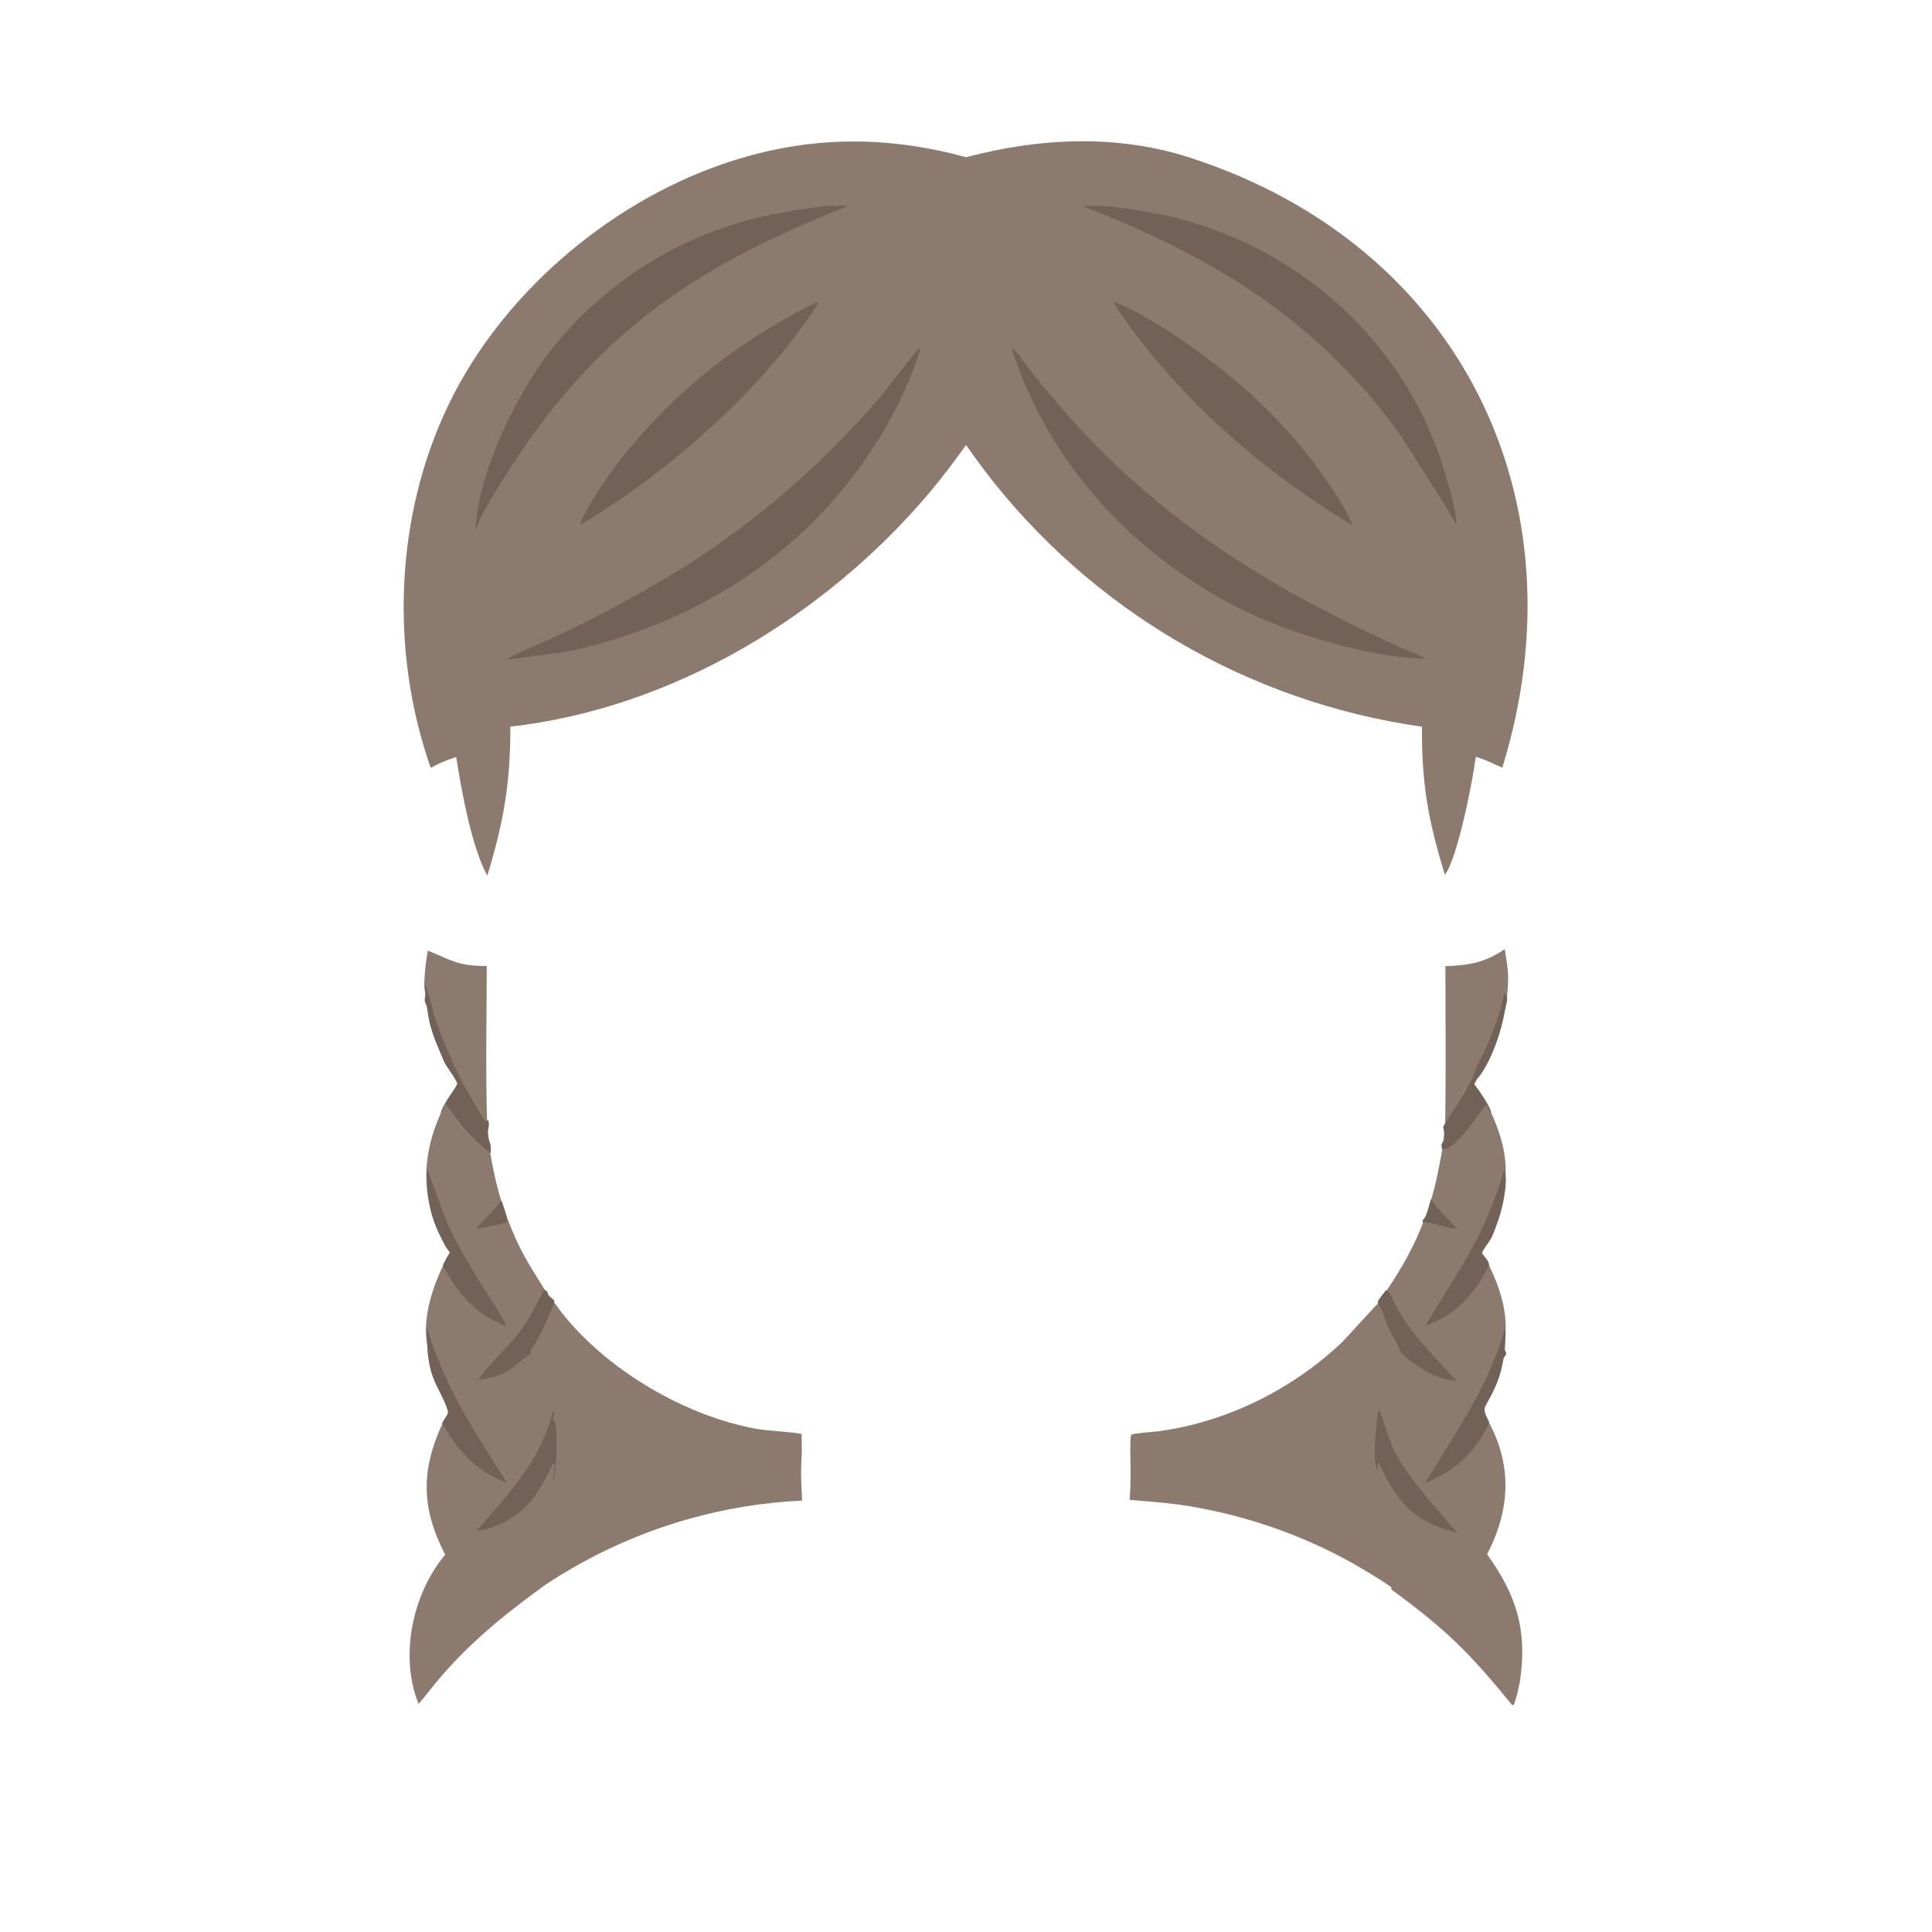
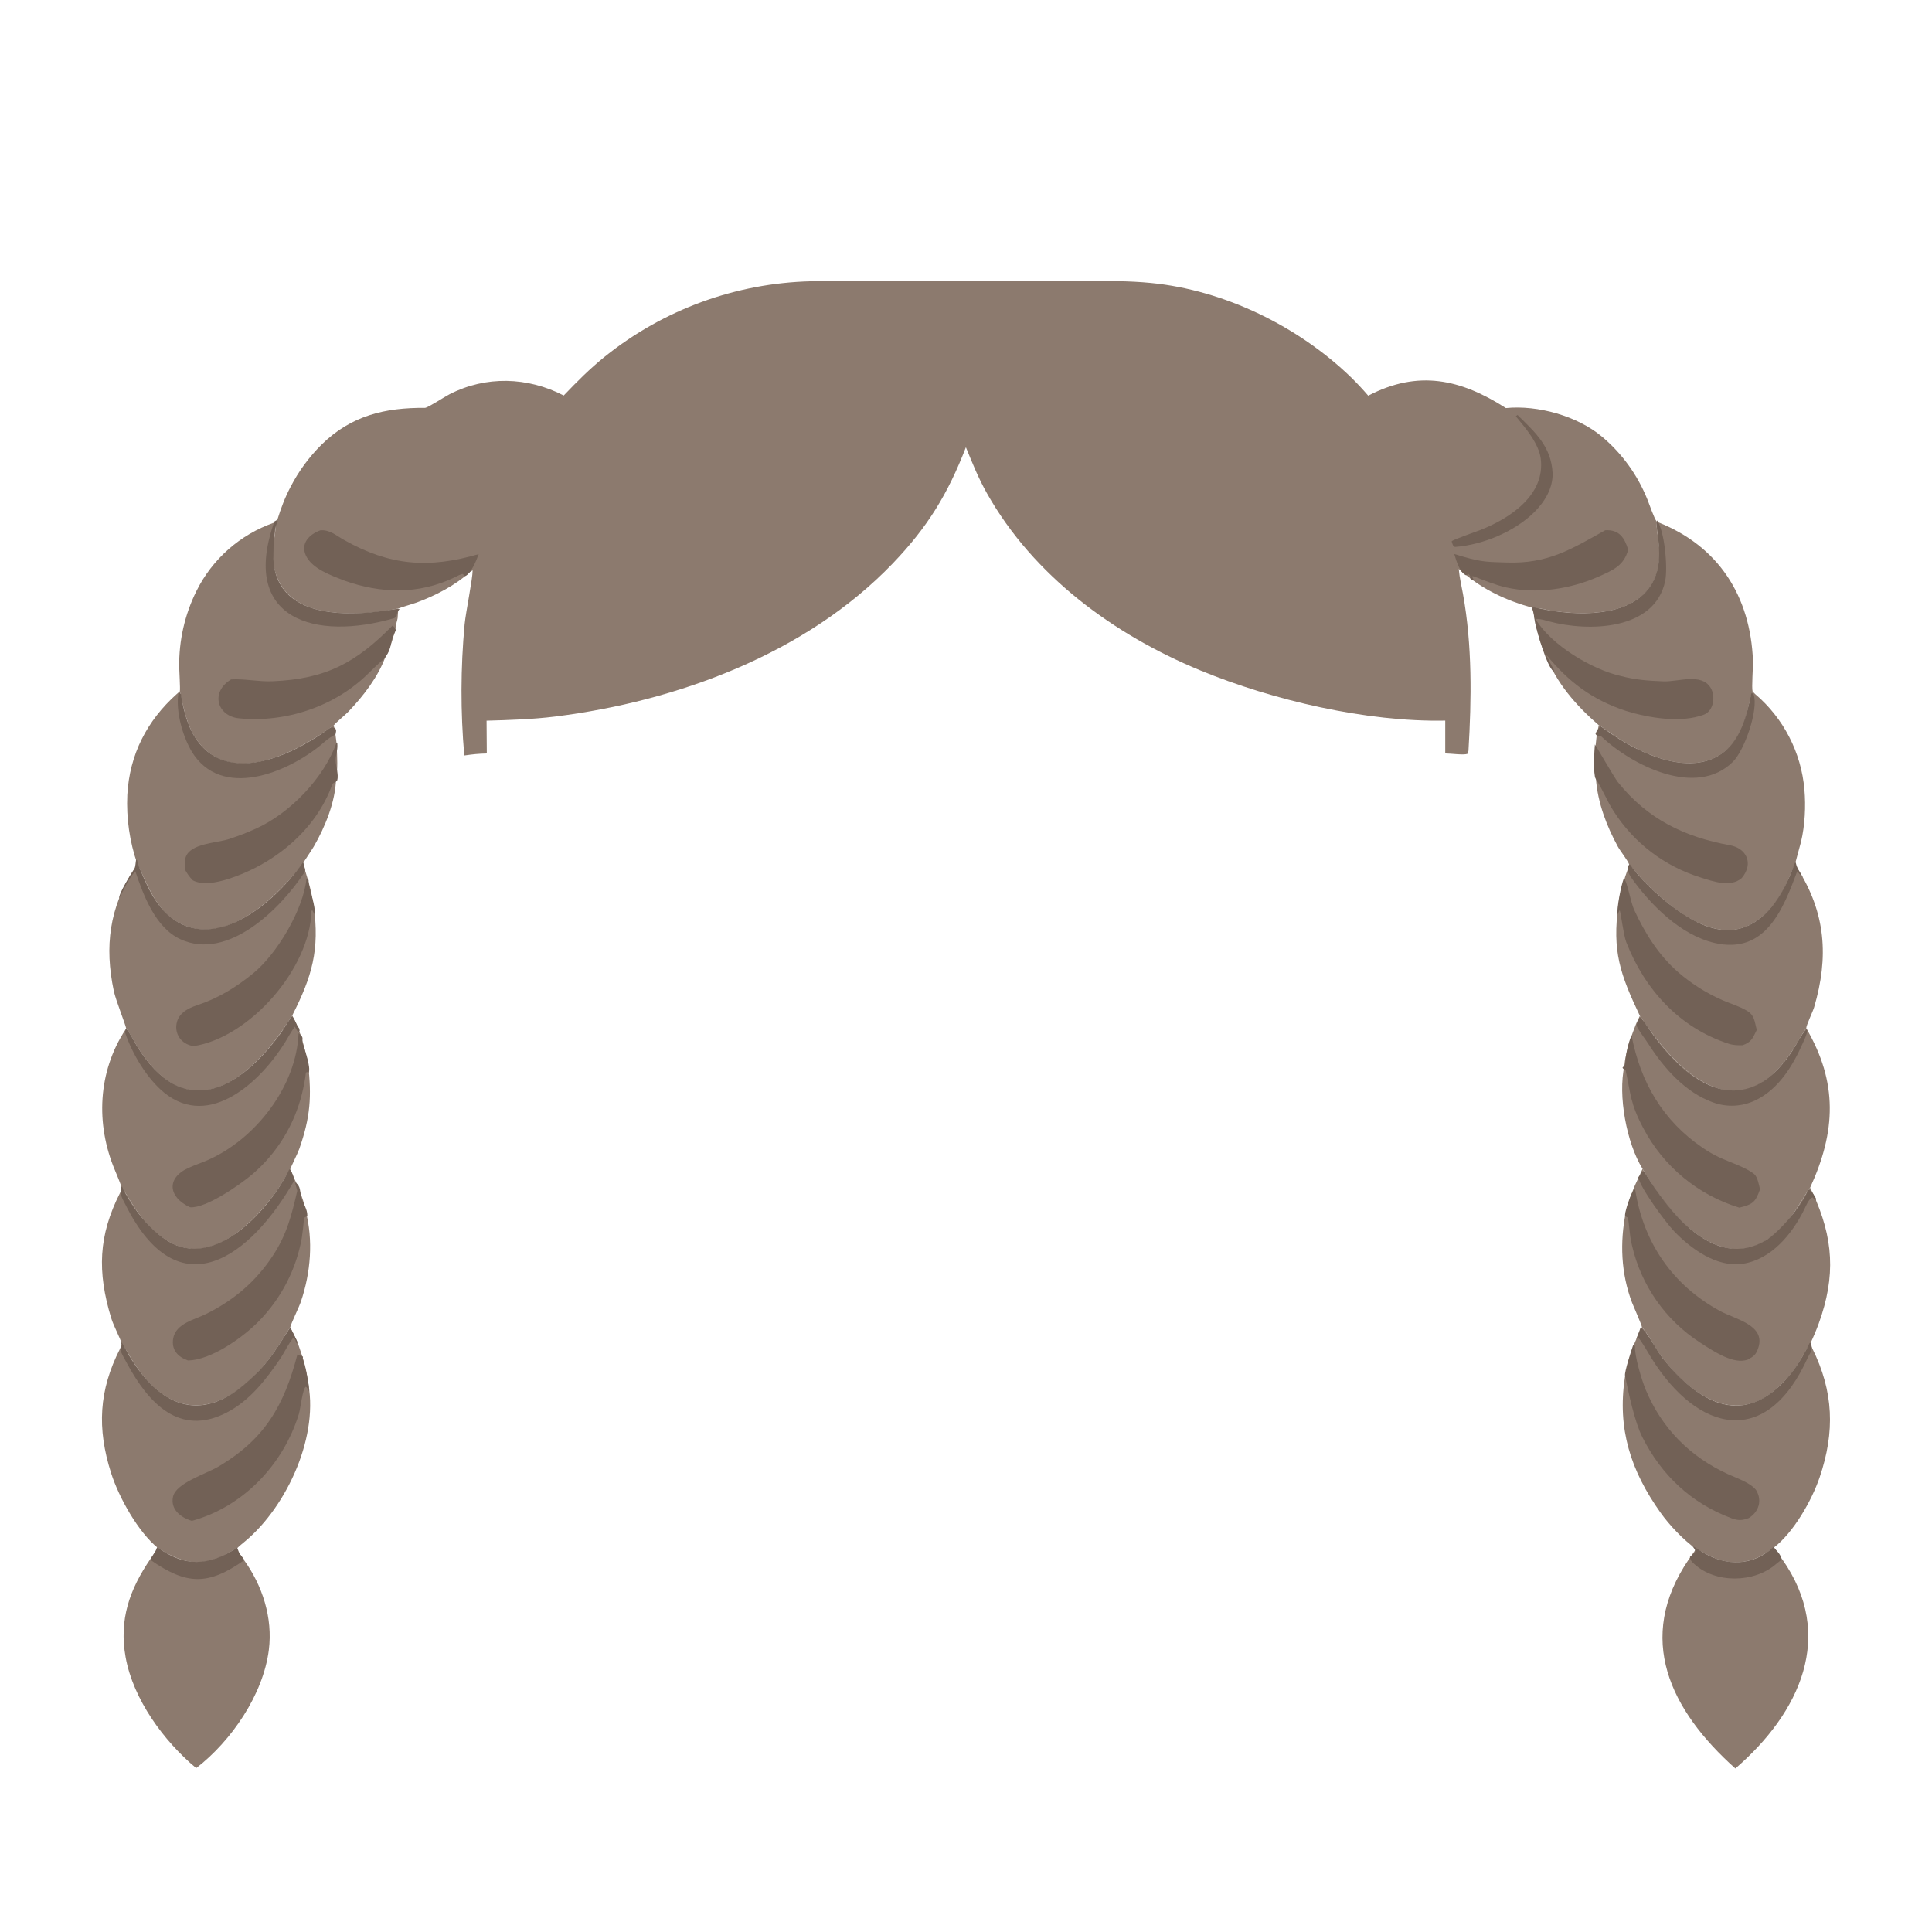
<svg xmlns="http://www.w3.org/2000/svg" version="1.1" viewBox="0 0 2048 2048" width="1024" height="1024">
-   <path transform="translate(0,0)" fill="rgb(140,122,110)" d="M 453.411 1007.67 C 480.381 1018.43 484.306 1023.85 515.971 1024.04 C 515.879 1078.11 514.671 1137.61 516.393 1191.23 C 517.661 1201.1 518.311 1211.21 519.399 1221.14 C 495.659 1203.77 488.569 1194.6 472.641 1168.98 C 476.085 1162.01 481.766 1154.86 486.461 1148.51 C 466.201 1122.06 452.393 1085.31 450.77 1052.09 C 447.937 1043.92 451.944 1016.44 453.411 1007.67 z" />
-   <path transform="translate(0,0)" fill="rgb(140,122,110)" d="M 1595.08 1006.22 C 1596.41 1014.22 1598.26 1025.09 1598.62 1032.96 C 1599.99 1063.73 1585.35 1127.08 1561.62 1148.16 L 1559.12 1147.63 C 1551.53 1156.6 1540.99 1179.3 1531.96 1190.3 C 1532.83 1135.51 1532.19 1079.15 1532.19 1024.23 C 1557.95 1023.13 1573.37 1020.57 1595.08 1006.22 z" />
-   <path transform="translate(0,0)" fill="rgb(140,122,110)" d="M 1024.04 166.668 C 1102.07 146.057 1183.99 142.065 1261.37 167.101 C 1548.51 260.008 1680.07 530.934 1592.5 813.73 C 1581.69 809.23 1576.14 805.716 1564.38 802.24 C 1561.56 825.931 1545 910.122 1531.66 927.232 C 1513.97 869.989 1506.92 830.688 1507.34 770.338 C 1323.05 744.182 1156.45 646.581 1043.53 498.619 C 1036.94 489.758 1030.45 480.829 1024.05 471.833 C 1011.31 489.363 999.41 505.451 985.402 522.049 C 874.883 653.002 712.932 750.798 540.962 770.303 C 541.192 829.976 533.782 871.333 516.622 928.221 C 500.009 898.651 488.728 835.931 483.613 802.467 C 472.68 806.105 466.6 808.411 456.549 813.929 C 413.314 690.678 418.526 547.22 475.438 429.07 C 531.175 313.359 642.361 217.465 763.174 174.943 C 850.522 144.2 935.239 142.358 1024.04 166.668 z" />
-   <path transform="translate(0,0)" fill="rgb(140,122,110)" d="M 1531.96 1190.3 C 1540.99 1179.3 1551.53 1156.6 1559.12 1147.63 L 1561.62 1148.16 C 1566.31 1156.11 1570.95 1160.19 1575.24 1168.86 C 1587.02 1190.49 1597.34 1219.39 1595.96 1244.37 C 1596.19 1277.22 1588.01 1300.26 1570.63 1327.79 C 1573.44 1332.31 1576.24 1336.5 1578.45 1341.34 C 1589.62 1364.32 1597.59 1388.51 1595.89 1414.43 C 1596.01 1447.15 1587.64 1466.88 1572.02 1494.76 L 1578.15 1507.35 C 1596.86 1542.47 1600.9 1577.94 1589.45 1616 C 1586.12 1626.92 1581.72 1637.5 1576.34 1647.57 C 1606.96 1690.19 1619.1 1726.83 1611.43 1780.81 C 1610.51 1787.28 1607.11 1801.5 1604.58 1807.4 L 1602.79 1807.22 C 1556.57 1750.79 1533.99 1728.39 1474.83 1684.78 L 1474.86 1682.67 C 1467.62 1677 1448.46 1665.57 1440.15 1660.73 C 1385.69 1629.01 1324.15 1607.32 1262.06 1596.84 C 1240.69 1593.24 1218.96 1591.73 1197.48 1589.96 C 1198.68 1571.7 1198.66 1558.19 1198.18 1540.09 C 1198 1534.98 1198.33 1528.97 1198.47 1523.79 L 1199.36 1520.77 C 1202.74 1519.08 1222.55 1517.95 1228.09 1517.2 C 1272.66 1511.2 1316.62 1495.55 1355.45 1472.98 C 1379.08 1459.29 1401.08 1442.98 1421.05 1424.34 C 1426.39 1419.4 1459.74 1381.84 1461.51 1381.19 C 1462.83 1376.7 1467.74 1370.86 1470.69 1366.84 C 1486.12 1344.16 1500.07 1319.06 1509.57 1293.34 C 1512.27 1286.88 1514.48 1279.76 1516.69 1273.07 C 1522.3 1254.74 1525.1 1239.02 1528.56 1220.26 C 1529.9 1210.3 1531.03 1200.31 1531.96 1190.3 z" />
-   <path transform="translate(0,0)" fill="rgb(140,122,110)" d="M 472.641 1168.98 C 488.569 1194.6 495.659 1203.77 519.399 1221.14 C 523.012 1240.41 525.777 1255.18 531.647 1273.92 C 533.502 1279.28 536.402 1288.57 538.552 1293.48 C 551.009 1325.92 559.872 1338.92 577.318 1366.97 L 586.957 1379.85 C 633.057 1446.55 722.51 1500.43 801.981 1514.66 C 813.827 1516.78 842.614 1518.22 849.708 1520.05 L 850.008 1538.97 C 849.355 1550.35 848.96 1559.96 849.353 1571.36 C 849.481 1575.07 850.327 1588.05 850.106 1590.69 C 768.949 1594.48 689.72 1616.7 618.424 1655.65 C 604.32 1663.31 581.417 1676.84 568.843 1686.75 C 526.588 1717.62 488.9 1749.63 456.266 1790.87 C 452.651 1795.44 447.656 1801.98 443.658 1806.07 C 423.229 1755.53 437.282 1689.18 471.943 1648.07 C 446.319 1598.45 446.028 1558.22 469.397 1508.21 C 471.36 1504.08 474.255 1499.26 476.535 1495.21 C 464.542 1473.59 453.448 1451.55 452.929 1426.12 C 446.778 1394.96 461.189 1354.58 477.077 1328.21 C 443.994 1275.94 444.532 1223.07 472.641 1168.98 z" />
-   <path transform="translate(0,0)" fill="rgb(114,97,86)" d="M 974.423 368.835 C 974.906 369.234 975.044 369.925 975.315 370.49 C 961.884 416.216 936.03 461.975 907.397 500.635 C 837.417 595.119 735.642 657.101 622.469 685.896 C 591.419 693.797 568.841 694.531 539.226 699.177 L 538.486 698.195 C 540.415 695.678 581.416 678.327 588 675.272 C 635.591 653.023 681.816 627.963 726.432 600.226 C 801.778 552.313 869.779 493.729 928.315 426.302 C 944.952 407.225 958.763 387.111 974.423 368.835 z" />
-   <path transform="translate(0,0)" fill="rgb(114,97,86)" d="M 1072.07 368.584 C 1076.61 370.734 1089.58 389.316 1093.99 394.894 C 1106.49 410.611 1119.38 426.018 1132.64 441.102 C 1239.51 561.395 1366.01 635.19 1511.39 698.044 C 1455.6 698.294 1366.31 671.112 1316.57 646.263 C 1202.11 589.076 1111.36 491.596 1072.07 368.584 z" />
-   <path transform="translate(0,0)" fill="rgb(114,97,86)" d="M 1147.45 218.424 C 1149.41 218.312 1151.38 218.229 1153.34 218.174 C 1174.55 217.486 1194.01 220.935 1214.67 224.381 C 1364.86 249.44 1491.09 357.781 1532.78 505.024 C 1537.55 521.899 1543.46 539.608 1543.96 557.338 C 1548.07 560.438 1486.24 463.27 1480.56 455.562 C 1393.15 337.019 1282.28 270.461 1147.45 218.424 z" />
-   <path transform="translate(0,0)" fill="rgb(114,97,86)" d="M 875.741 218.352 C 882.938 217.925 892.235 218.178 899.589 218.176 C 716.024 289.998 610.297 371.744 512.397 543.068 C 509.578 548.403 506.613 555.736 504.152 561.393 C 506.285 502.52 547.188 418.125 583.872 371.348 C 634.904 306.733 704.638 259.447 783.549 235.948 C 814.138 227.018 844.223 222.189 875.741 218.352 z" />
-   <path transform="translate(0,0)" fill="rgb(114,97,86)" d="M 1179.8 319.729 C 1192.93 323.328 1222.26 340.644 1234.12 348.197 C 1298.03 388.916 1356.96 439.713 1400.94 501.808 C 1413.71 519.834 1424.9 535.956 1433.84 556.365 C 1427.57 554.211 1403.52 537.725 1397.14 533.529 C 1324.45 485.666 1254.45 421.99 1202.1 352.184 C 1195.74 343.704 1184.93 328.699 1179.8 319.729 z" />
-   <path transform="translate(0,0)" fill="rgb(114,97,86)" d="M 866.188 319.998 C 867.178 320.998 866.759 320.304 866.761 322.361 C 809.118 412.494 707.11 501.78 615.886 556.016 L 615.217 555.148 C 616.995 545.849 637.92 514.269 644.443 505.166 C 701.699 425.272 778.176 363.142 866.188 319.998 z" />
-   <path transform="translate(0,0)" fill="rgb(114,97,86)" d="M 452.213 1238.61 C 453.81 1240.08 469.607 1285.83 472.586 1292.7 C 483.423 1317.71 497.487 1341.25 511.938 1364.3 C 520.548 1378.03 530.383 1391.77 537.116 1406.52 L 525.333 1400.59 C 499.71 1389.03 482.112 1365.62 469.461 1341.35 C 472.203 1335.17 473.509 1333.03 477.11 1327.43 C 471.747 1321.73 470.016 1316.83 466.619 1310.1 C 454.206 1285.5 452.857 1265.44 452.213 1238.61 z" />
-   <path transform="translate(0,0)" fill="rgb(114,97,86)" d="M 1594.32 1240.65 L 1595.34 1241.63 C 1599.39 1258.64 1588.83 1295.5 1581.14 1311.73 C 1578.65 1317.01 1573.26 1322.17 1570.81 1328.47 L 1573.67 1332.04 C 1577.14 1336.34 1577.66 1336.55 1578.85 1342.06 L 1578.36 1341.5 C 1566.73 1365.52 1548.56 1387.71 1524.37 1399.75 C 1520.51 1401.8 1515.11 1403.75 1510.95 1405.4 C 1547 1345.03 1573.56 1311.24 1594.32 1240.65 z" />
-   <path transform="translate(0,0)" fill="rgb(114,97,86)" d="M 1594.49 1408.7 C 1598.62 1412.62 1591.91 1427.14 1596.17 1432.98 C 1597.66 1435.02 1594.95 1438.33 1593.19 1440.46 C 1590.91 1460.9 1584.01 1473.27 1574.53 1490.56 C 1571.93 1495.29 1576.14 1502.43 1578.49 1507.29 C 1569.16 1531.34 1548.06 1554.2 1524.7 1565.54 L 1510.91 1572.43 C 1514.45 1565.01 1519.7 1557.76 1523.99 1550.67 C 1545.92 1514.44 1569.71 1478.7 1584.84 1438.91 C 1588.33 1429.75 1593.31 1418.32 1594.49 1408.7 z" />
-   <path transform="translate(0,0)" fill="rgb(114,97,86)" d="M 452.217 1408.62 C 454.336 1410.24 456.31 1419.34 457.502 1422.77 C 462.944 1437.99 469.122 1452.94 476.012 1467.56 C 491.073 1499.64 518.454 1542.12 537.616 1572.04 L 526.616 1567.39 C 498.753 1553.12 484.41 1535.57 468.612 1508.66 C 470.658 1504.23 475.818 1499.7 474.75 1495.9 C 472.023 1486.16 466.665 1476.57 462.176 1467.43 C 452.532 1447.77 453.434 1429.49 452.217 1408.62 z" />
-   <path transform="translate(0,0)" fill="rgb(114,97,86)" d="M 1460.92 1495.42 C 1461.65 1495.92 1462.38 1496.41 1463.11 1496.9 C 1467.93 1509.47 1474.03 1532.03 1480.47 1542.96 C 1497.65 1572.12 1523.06 1599.67 1544.96 1625.23 L 1527.25 1619.5 C 1496.54 1608.46 1482.04 1590.19 1466.89 1562.09 C 1465.32 1559.2 1462.67 1552.12 1460.99 1550.25 C 1458.94 1552.29 1461.82 1553.29 1460.39 1558.06 L 1459.09 1556.9 C 1454.97 1542.97 1459.07 1510.52 1460.92 1495.42 z" />
-   <path transform="translate(0,0)" fill="rgb(114,97,86)" d="M 586.175 1495.63 C 587.264 1497.05 587.128 1497.31 587.754 1499.09 C 586.389 1501.93 586.099 1501.89 586.291 1504.94 C 586.445 1505.12 588.784 1507.76 588.818 1508.01 C 590.871 1523 590.325 1556.07 586.816 1569.43 L 586.322 1567.98 C 587.51 1562.2 588.54 1556.24 587.54 1550.4 C 585.392 1552.59 580.322 1563.65 578.49 1566.95 C 564.564 1592.11 555.448 1602.75 530.596 1615.69 C 521.339 1619.71 514.466 1621.27 504.647 1623.27 C 535.268 1588.11 567.93 1553.88 582.358 1508.94 C 583.781 1504.51 584.786 1500.09 586.175 1495.63 z" />
-   <path transform="translate(0,0)" fill="rgb(114,97,86)" d="M 449.885 1044.62 C 453.936 1047.32 458.731 1072.42 461.482 1080.23 C 473.07 1113.11 487.234 1145.5 506.08 1174.9 C 508.649 1178.91 512.178 1186.93 515.286 1189.29 L 517.103 1186.99 C 520.179 1191.44 515.99 1201.04 516.588 1203.12 C 519.486 1213.24 520.637 1211.3 520.089 1222.57 C 515.015 1218.24 509.868 1213.98 504.65 1209.82 C 490.025 1196.01 484.171 1186.52 472.431 1170.06 C 470.405 1174.77 469.606 1176.64 466.795 1180.89 C 470.392 1168.22 479.998 1158.92 484.677 1148.88 C 483.281 1143.12 472.696 1130.28 470.887 1125.74 C 463.313 1106.74 453.458 1088.08 453.545 1067.67 C 446.158 1057.29 453.915 1058.32 449.885 1044.62 z" />
-   <path transform="translate(0,0)" fill="rgb(114,97,86)" d="M 1469.25 1367.55 C 1473.34 1369.53 1475.33 1375.63 1477.37 1379.74 C 1493.5 1412.26 1520.31 1437.74 1544.63 1464.49 L 1531.22 1461.66 C 1521.71 1459.43 1510.52 1453.79 1502.68 1447.94 C 1498.87 1445.09 1486.25 1436.75 1484.8 1433.09 C 1480.91 1423.27 1474.93 1414.45 1470.73 1404.74 C 1467.7 1398.14 1466.56 1391.37 1462.91 1385.27 C 1461.17 1382.43 1461.1 1383 1460.4 1379.67 C 1462.85 1375.52 1466.27 1371.4 1469.25 1367.55 z" />
-   <path transform="translate(0,0)" fill="rgb(114,97,86)" d="M 576.746 1367.3 C 580.906 1369 580.383 1369.31 580.883 1373.12 C 581.99 1374.26 588.269 1377.96 587.61 1379.8 C 580.977 1398.28 573.19 1415.94 562.25 1432.33 C 562.443 1433.22 562.637 1434.11 562.83 1435 C 546.76 1445.28 545.937 1451.23 525.769 1459.13 C 518.532 1460.91 514.531 1461.56 507.113 1462.47 C 513.805 1451.3 539.332 1426.77 548.949 1414.2 C 562.31 1396.74 566.71 1386.04 576.746 1367.3 z" />
-   <path transform="translate(0,0)" fill="rgb(114,97,86)" d="M 1575.48 1170.74 C 1568.14 1179.61 1541.26 1221.15 1528.99 1218.35 C 1526 1211.74 1530.41 1211.39 1531.86 1206.1 C 1532.28 1203.73 1529.06 1195.51 1530.25 1193.54 C 1540.36 1176.86 1552.35 1159.24 1561.3 1141.9 L 1563.46 1148.2 L 1562.75 1149.2 C 1566.16 1153.45 1582.1 1176.02 1580.54 1180.23 L 1575.48 1170.74 z" />
-   <path transform="translate(0,0)" fill="rgb(114,97,86)" d="M 1594.35 1053.88 L 1597.33 1054.69 C 1598.33 1061.17 1596.67 1063.38 1595.58 1069.62 C 1591.31 1094.23 1583 1118.37 1569 1139.19 C 1568.17 1140.43 1566.27 1142.1 1565.66 1143.06 C 1564.27 1145.26 1565.15 1145.61 1563.46 1148.2 L 1561.3 1141.9 C 1563.16 1133.53 1571.84 1119.11 1575.49 1110.48 C 1582.22 1094.59 1591.53 1070.61 1594.35 1053.88 z" />
-   <path transform="translate(0,0)" fill="rgb(114,97,86)" d="M 1516.96 1271.4 L 1517.66 1271.32 C 1520.71 1279.82 1537.34 1294.09 1544.73 1302.67 C 1532.05 1301.44 1523.52 1297.62 1511.64 1295.72 C 1504.19 1294.52 1516.75 1298.07 1508.17 1295.44 L 1507.89 1293.49 C 1513.78 1288.84 1514.08 1279.25 1516.96 1271.4 z" />
-   <path transform="translate(0,0)" fill="rgb(114,97,86)" d="M 531.871 1273 C 533.265 1278.52 538.941 1291.55 537.268 1295.24 C 533.405 1297.87 510.751 1301.43 504.52 1302.62 C 509.899 1296.5 527.534 1278.79 530.863 1273.37 L 531.871 1273 z" />
+   <path transform="translate(0,0)" fill="rgb(140,122,110)" d="M 597.568 419.253 C 612 404.2 624.926 391.106 641.233 377.971 C 703.286 328.157 779.988 300.114 859.538 298.157 C 926.995 296.7 999.386 297.947 1067.13 297.945 L 1150.46 297.933 C 1174.22 297.926 1196.3 297.622 1220.01 299.942 C 1298.07 307.581 1376.28 345.872 1432.48 400.28 C 1438.71 406.42 1444.68 412.815 1450.38 419.448 C 1503.34 391.825 1548.39 401.857 1596.3 432.586 C 1630.25 429.229 1672.12 440.985 1698.3 462.985 C 1719.65 480.928 1736.02 503.784 1746.4 529.671 C 1748.24 534.265 1753.54 549.553 1755.9 552.399 C 1756 565.574 1759.94 578.024 1759.06 591.511 C 1755.18 651.358 1689.46 654.393 1644.03 647.311 C 1638.63 646.469 1632.34 644.376 1627.04 644.688 L 1625.5 646.712 C 1625 645.323 1624.76 644.301 1623.06 643.834 C 1597.47 636.816 1571.97 624.953 1551.74 607.515 C 1550.35 606.8 1547.7 604.286 1546.37 603.135 L 1546.46 604.156 C 1547.23 612.565 1549.31 621.313 1550.83 629.684 C 1560.69 684.08 1559.92 740.995 1556.63 795.933 L 1555.58 799.119 C 1551.52 800.677 1537.56 798.691 1532.02 798.686 L 1532.02 763.88 C 1448.66 765.549 1349.15 742.298 1272.54 710.708 C 1180.86 672.91 1095.6 610.56 1046.23 522.971 C 1036.96 506.523 1031.02 491.537 1023.89 474.131 C 1004.81 523.55 983.333 558.735 946.283 597.335 C 854.399 693.062 717.92 743.362 588.443 759.572 C 565.023 762.504 539.294 763.331 515.793 763.948 L 516.04 798.717 C 506.788 798.959 501.373 799.545 492.164 800.852 C 488.116 754.582 488.232 708.043 492.51 661.795 C 493.851 648.303 501.009 613.776 501.018 604.538 L 498.058 606.409 C 482.738 620.462 461.386 631.454 441.915 638.62 C 437.84 640.12 424.937 643.835 422.211 645.048 C 396.67 650.438 368.077 652.319 342.372 647.649 C 306.5 641.133 287.016 617.278 289.24 580.921 C 289.59 575.198 293.872 557.627 291.189 553.757 C 292.26 553.109 293.593 552.272 293.994 550.989 C 297.907 538.47 301.936 527.691 308.073 515.98 C 316.603 499.481 327.665 484.422 340.858 471.349 C 372.245 440.455 408.209 432.049 450.623 432.359 C 454.173 431.854 471.209 420.642 476.54 417.916 C 515.155 398.169 559.216 399.478 597.568 419.253 z" />
+   <path transform="translate(0,0)" fill="rgb(140,122,110)" d="M 1857.85 733.024 L 1860.49 735.683 C 1890.58 761.217 1909.36 797.603 1912.75 836.919 C 1914.34 854.536 1913.3 875.033 1909.17 892.321 C 1908.27 896.07 1903.04 914.31 1902.89 916.514 C 1900.94 919.626 1897.36 928.541 1895.79 932.161 C 1889.93 946.402 1882.93 957.429 1871.97 968.198 C 1829.65 1009.78 1778.73 969.498 1746.01 937.736 C 1739.4 931.319 1733.58 923.456 1727.07 916.646 C 1725.7 912.262 1717.64 902.298 1715 897.474 C 1703.03 875.625 1693.61 850.652 1691.78 825.741 C 1690.17 815.289 1690.79 802.933 1691.19 792.276 L 1692.62 778.933 L 1694.76 768.766 C 1697.01 769.591 1712.46 780.91 1716.01 783.107 C 1721.49 786.696 1727.33 789.714 1733.11 792.73 C 1772.52 813.289 1822.65 821.668 1845.96 773.776 C 1852.04 761.279 1853.02 747.308 1857.14 734.303 C 1857.37 733.877 1857.61 733.45 1857.85 733.024 z" />
+   <path transform="translate(0,0)" fill="rgb(140,122,110)" d="M 190.644 732.793 C 193.687 747.544 197.993 767.778 206.03 780.636 C 241.666 837.653 314.732 797.329 353.81 768.92 L 355.405 777.262 C 355.896 781.177 356.98 788.056 356.991 791.748 C 357.456 802.504 358.212 815.33 356.243 825.813 C 355.366 850.213 344.776 876.35 332.665 897.318 C 330.683 900.749 321.408 914.45 320.742 915.881 C 296.114 948.026 246.368 996.979 201.149 983.035 C 167.559 972.677 159.174 943.085 145.505 915.748 C 137.394 892.232 133.814 867.392 134.955 842.543 C 137.315 799.811 155.732 763.94 187.432 735.63 L 190.644 732.793 z" />
+   <path transform="translate(0,0)" fill="rgb(140,122,110)" d="M 1755.9 552.399 L 1757.41 553.507 C 1821.55 578.739 1855.63 631.786 1858.23 700.647 C 1858.44 706.43 1856.65 729.259 1857.85 733.024 C 1857.61 733.45 1857.37 733.877 1857.14 734.303 C 1853.02 747.308 1852.04 761.279 1845.96 773.776 C 1822.65 821.668 1772.52 813.289 1733.11 792.73 C 1727.33 789.714 1721.49 786.696 1716.01 783.107 C 1712.46 780.91 1697.01 769.591 1694.76 768.766 C 1671.06 748.247 1649.35 723.709 1638.38 693.837 C 1633.45 685.204 1629.39 668.932 1627.49 659.09 L 1626.42 654.113 L 1625.5 646.712 L 1627.04 644.688 C 1632.34 644.376 1638.63 646.469 1644.03 647.311 C 1689.46 654.393 1755.18 651.358 1759.06 591.511 C 1759.94 578.024 1756 565.574 1755.9 552.399 z" />
+   <path transform="translate(0,0)" fill="rgb(140,122,110)" d="M 291.189 553.757 C 293.872 557.627 289.59 575.198 289.24 580.921 C 287.016 617.278 306.5 641.133 342.372 647.649 C 368.077 652.319 396.67 650.438 422.211 645.048 L 421.507 655.222 C 421.233 656.453 420.715 659.201 420.275 660.229 C 419.184 668.174 413.39 689.803 408.704 695.889 C 400.756 717.648 385.216 737.751 369.313 754.37 C 365.762 758.08 355.984 765.992 353.81 768.92 C 314.732 797.329 241.666 837.653 206.03 780.636 C 197.993 767.778 193.687 747.544 190.644 732.793 C 191.186 730.172 190.01 711.335 189.955 707.206 C 189.538 679.215 195.81 651.53 208.25 626.453 C 225.112 592.504 254.613 566.521 290.42 554.082 L 291.189 553.757 z" />
+   <path transform="translate(0,0)" fill="rgb(140,122,110)" d="M 309.808 1076.42 L 314.06 1085.45 C 316.254 1090.64 318.013 1094.55 319.497 1100.04 C 322.662 1109.8 324.525 1117.81 326.546 1127.85 C 330.547 1162.12 329.008 1184.47 317.235 1217.9 C 315.445 1222.98 308.457 1236.7 307.671 1239.54 C 301.617 1249.07 296.201 1259.3 289.217 1268.23 C 263.147 1301.55 219.596 1343.57 175.154 1313.97 C 159.879 1303.8 149.008 1290.77 139.575 1275.24 C 137.512 1271.86 131.637 1262.05 129.432 1259.95 C 127.23 1253.51 124.352 1246.51 121.707 1240.21 C 101.25 1191.54 103.738 1136.14 132.879 1091.59 L 133.727 1090.28 C 136.189 1093.02 141.482 1102.81 143.667 1106.48 C 199.529 1200.43 267.341 1144.91 309.808 1076.42 z" />
+   <path transform="translate(0,0)" fill="rgb(140,122,110)" d="M 145.505 915.748 C 159.174 943.085 167.559 972.677 201.149 983.035 C 246.368 996.979 296.114 948.026 320.742 915.881 L 323.829 924.034 L 326.53 933.068 C 329.243 942.177 330.964 950.556 332.502 959.912 C 339.07 1006.83 330.732 1035.21 309.808 1076.42 C 267.341 1144.91 199.529 1200.43 143.667 1106.48 C 141.482 1102.81 136.189 1093.02 133.727 1090.28 C 133.45 1087.1 122.691 1060.22 120.636 1050.49 C 110.631 1003.1 115.978 962.242 142.186 921.21 L 145.505 915.748 z" />
+   <path transform="translate(0,0)" fill="rgb(140,122,110)" d="M 1902.89 916.514 L 1905.25 920.286 C 1935.35 967.729 1938.78 1014.4 1923.02 1067.85 C 1921.76 1072.11 1914.47 1087.33 1914.72 1090.02 C 1912.77 1092.11 1907.66 1101.22 1905.98 1104.11 C 1848.87 1202.25 1783.22 1144.54 1738.34 1076.85 C 1717.48 1032.76 1708.73 1008.5 1715.62 958.913 C 1717 949.113 1718.74 941.059 1722.07 931.771 C 1722.47 929.825 1724.29 924.93 1725.03 922.808 L 1727.07 916.646 C 1733.58 923.456 1739.4 931.319 1746.01 937.736 C 1778.73 969.498 1829.65 1009.78 1871.97 968.198 C 1882.93 957.429 1889.93 946.402 1895.79 932.161 C 1897.36 928.541 1900.94 919.626 1902.89 916.514 z" />
+   <path transform="translate(0,0)" fill="rgb(140,122,110)" d="M 129.432 1259.95 C 131.637 1262.05 137.512 1271.86 139.575 1275.24 C 149.008 1290.77 159.879 1303.8 175.154 1313.97 C 219.596 1343.57 263.147 1301.55 289.217 1268.23 C 296.201 1259.3 301.617 1249.07 307.671 1239.54 L 311.841 1249.1 C 313.858 1253.31 316.058 1257.57 317.565 1261.97 C 319.522 1267.09 323.369 1277.86 323.945 1283.28 C 332.228 1314.69 329.364 1349.21 318.934 1379.87 C 316.858 1385.97 308.704 1402.53 307.709 1406.85 C 299.624 1419.81 291.851 1432.68 282.58 1444.13 C 235.443 1502.34 180.465 1508.91 139.178 1440.35 C 137.143 1436.97 131.932 1427.73 129.252 1424.79 C 127.576 1418.81 120.388 1405.52 117.835 1397.1 C 102.98 1348.14 104.263 1309.81 127.21 1264.56 L 129.432 1259.95 z" />
+   <path transform="translate(0,0)" fill="rgb(140,122,110)" d="M 1738.34 1076.85 C 1783.22 1144.54 1848.87 1202.25 1905.98 1104.11 C 1907.66 1101.22 1912.77 1092.11 1914.72 1090.02 C 1948.27 1147.39 1946.3 1199.29 1918.78 1259.03 C 1903.05 1281.23 1896.99 1300.55 1869.13 1316.75 C 1856.36 1324.07 1841.21 1326.01 1827 1322.17 C 1789.48 1312.26 1759.43 1270.89 1741.18 1239.02 C 1724.22 1211.74 1714.87 1161.16 1721.96 1129.73 C 1722.21 1121.57 1725.98 1109.45 1728.34 1101.7 C 1730.06 1096.21 1732.24 1090.75 1734.28 1085.36 L 1738.34 1076.85 z" />
+   <path transform="translate(0,0)" fill="rgb(140,122,110)" d="M 1741.18 1239.02 C 1759.43 1270.89 1789.48 1312.26 1827 1322.17 C 1841.21 1326.01 1856.36 1324.07 1869.13 1316.75 C 1896.99 1300.55 1903.05 1281.23 1918.78 1259.03 L 1921.46 1264.36 C 1943.59 1312.04 1946.2 1352.68 1927.95 1402.94 C 1925.26 1410.31 1922.2 1417.55 1918.8 1424.62 C 1917.01 1426.73 1911.2 1437.29 1909.47 1440.28 C 1901.91 1453.55 1892.56 1464.37 1880.91 1474.19 C 1836.91 1511.24 1789.99 1476.37 1761.7 1438.86 C 1754.95 1429.9 1748.43 1416.48 1741.58 1408.15 L 1740.51 1406.86 C 1740.74 1405.41 1731.34 1384.28 1730 1380.76 C 1718.29 1349.94 1717.01 1316.91 1723.45 1284.9 C 1725.91 1275.98 1727.64 1270.29 1731.01 1261.72 C 1731.9 1258.83 1734.96 1252.57 1736.33 1249.55 L 1741.18 1239.02 z" />
+   <path transform="translate(0,0)" fill="rgb(140,122,110)" d="M 307.709 1406.85 L 311.369 1414.57 C 314.132 1420.31 315.835 1423.67 317.745 1429.76 C 320.867 1438.52 325.278 1452.52 325.79 1461.85 C 339.506 1520.69 304.356 1596.25 260.603 1633.18 C 257.653 1635.67 252.709 1639.51 250.443 1642.25 C 246.701 1642.94 239.207 1648.44 235.092 1650.17 C 208.598 1661.34 190.763 1655.43 167.688 1641.22 C 146.445 1624.14 126.002 1587.38 117.759 1561.48 C 102.69 1514.15 104.727 1473.81 127.286 1429.59 L 129.252 1424.79 C 131.932 1427.73 137.143 1436.97 139.178 1440.35 C 180.465 1508.91 235.443 1502.34 282.58 1444.13 C 291.851 1432.68 299.624 1419.81 307.709 1406.85 z" />
+   <path transform="translate(0,0)" fill="rgb(140,122,110)" d="M 1740.51 1406.86 L 1741.58 1408.15 C 1748.43 1416.48 1754.95 1429.9 1761.7 1438.86 C 1789.99 1476.37 1836.91 1511.24 1880.91 1474.19 C 1892.56 1464.37 1901.91 1453.55 1909.47 1440.28 C 1911.2 1437.29 1917.01 1426.73 1918.8 1424.62 L 1921.11 1429.36 C 1943.78 1475.1 1945.31 1517.74 1928.91 1566 C 1920.53 1590.69 1901.31 1624.27 1880.57 1640.36 C 1858.67 1657.52 1837.03 1661.23 1811.57 1649.07 C 1807.54 1647.15 1801.66 1643.43 1797.94 1641.98 C 1784.46 1632.35 1769.77 1616.88 1760.19 1603.41 C 1728.42 1558.72 1714.38 1514.53 1722.39 1460.36 C 1724.63 1448.3 1726.35 1441.33 1730.49 1429.81 C 1732.32 1424.3 1733.94 1420.78 1736.34 1415.59 L 1740.51 1406.86 z" />
+   <path transform="translate(0,0)" fill="rgb(140,122,110)" d="M 167.688 1641.22 C 190.763 1655.43 208.598 1661.34 235.092 1650.17 C 239.207 1648.44 246.701 1642.94 250.443 1642.25 C 252.863 1645.61 256.175 1649.92 258.366 1653.31 C 278.242 1680.69 289.251 1715.01 284.988 1748.92 C 279.014 1796.42 245.177 1845.58 207.966 1874.28 C 173.588 1845.62 141.187 1801.45 133.141 1756.67 C 125.987 1716.84 137.363 1684.83 159.554 1652.37 L 167.688 1641.22 z" />
+   <path transform="translate(0,0)" fill="rgb(140,122,110)" d="M 1797.94 1641.98 C 1801.66 1643.43 1807.54 1647.15 1811.57 1649.07 C 1837.03 1661.23 1858.67 1657.52 1880.57 1640.36 C 1883.39 1644.55 1886.1 1648.6 1889.08 1652.69 C 1946.24 1733.74 1907.91 1815.77 1839.55 1874.66 C 1770.44 1812.9 1733.18 1736.65 1790.23 1652.91 L 1797.94 1641.98 z" />
+   <path transform="translate(0,0)" fill="rgb(114,97,86)" d="M 1756.54 551.584 C 1764.63 563.014 1768.01 601.79 1765.21 615.582 C 1754.44 668.619 1683.55 669.797 1642.31 658.736 C 1637.83 657.54 1633.67 656.097 1629 656.085 L 1628.17 656.811 C 1644.33 683.765 1687.48 709.724 1718.17 716.596 C 1733.53 720.704 1747.61 721.668 1763.38 722.255 C 1779.06 722.838 1803.44 713.151 1813.25 728.923 C 1818.81 737.85 1816.66 753.635 1806.17 757.576 C 1781.8 766.736 1748 761.099 1723.6 753.602 C 1687.28 741.622 1662.72 722.725 1638.86 693.78 C 1641.63 699.416 1644.49 705.01 1647.42 710.562 L 1646.65 711.466 C 1639.87 707.024 1629.28 669.445 1627.39 660.86 C 1626.4 656.406 1626.12 648.9 1623.92 645.078 L 1625.11 643.593 C 1666.23 653.918 1740.94 658.667 1756.24 606.535 C 1761.2 589.647 1757.73 571.28 1755.86 554.003 L 1756.54 551.584 z" />
+   <path transform="translate(0,0)" fill="rgb(114,97,86)" d="M 315.242 1435.9 L 321.113 1438.1 L 321.223 1438.41 L 320.783 1440.06 C 323.04 1445.95 328.564 1469.44 327.433 1475.08 C 326.43 1472.79 326.197 1471.51 324.236 1470.03 C 320.765 1471.74 318.559 1493.3 316.783 1499.04 C 300.352 1552.17 258.243 1597.07 203.417 1612.2 C 191.447 1608.64 180.419 1599.94 183.431 1586.45 C 186.635 1572.1 217.919 1562.59 231.015 1554.92 C 280.698 1525.83 301.158 1489.86 315.242 1435.9 z" />
+   <path transform="translate(0,0)" fill="rgb(114,97,86)" d="M 1731.36 1425.46 L 1733.11 1426.91 C 1732.73 1437.89 1740.24 1462.87 1744.57 1473.27 C 1761.66 1514.29 1791.8 1544.48 1832.1 1562.82 C 1840.83 1566.78 1855.38 1571.69 1861.48 1579.43 C 1868.37 1590.65 1864.28 1602.84 1853.73 1609.24 C 1846.83 1611.76 1842.78 1612.14 1835.31 1609.35 C 1792.69 1593.38 1761.35 1563.84 1740.93 1523.39 C 1732.75 1507.2 1726.32 1476.4 1722.58 1458.23 C 1721.81 1454.47 1729.55 1430.51 1731.36 1425.46 z" />
+   <path transform="translate(0,0)" fill="rgb(114,97,86)" d="M 1732.16 1260.57 L 1733.43 1261.38 C 1742.2 1317.53 1773.3 1362.65 1823.49 1389.83 C 1839.39 1398.44 1871.77 1404.58 1863.92 1428.62 C 1861.47 1436.16 1859.05 1437.87 1852.31 1441.43 C 1851.38 1441.66 1850.45 1441.87 1849.52 1442.07 C 1834.88 1445.04 1814.34 1431.1 1801.95 1423.03 C 1765.53 1399.45 1739.73 1362.61 1730 1320.33 C 1726.93 1307.56 1727.47 1299.74 1725.56 1290.66 L 1722.69 1289.21 C 1721.78 1285.91 1727.65 1269.08 1729.5 1265.64 L 1732.16 1260.57 z" />
+   <path transform="translate(0,0)" fill="rgb(114,97,86)" d="M 316.486 1095.23 C 323.278 1099.81 319.417 1101.58 320.968 1106.54 C 323.003 1113.05 329.684 1131.02 327.267 1137.15 L 325.494 1136.38 C 325.095 1136.55 324.695 1136.73 324.295 1136.9 C 323.745 1142.97 321.553 1153.71 320.212 1159 C 312.069 1192.32 293.706 1222.25 267.695 1244.61 C 255.096 1255.35 218.397 1281.13 201.49 1279.76 C 178.953 1269.5 175.449 1249.08 199.818 1238 C 206.486 1234.97 213.75 1232.57 220.439 1229.63 C 271.157 1207.28 314.361 1151.29 316.486 1095.23 z" />
+   <path transform="translate(0,0)" fill="rgb(114,97,86)" d="M 1729.48 1097.33 C 1738.88 1147.26 1762.77 1188.1 1805 1216.77 C 1810.52 1220.56 1816.33 1223.91 1822.39 1226.78 C 1833.1 1231.83 1851.19 1237.52 1859.65 1244.71 C 1863.02 1247.56 1864.71 1256.32 1865.67 1260.81 C 1860.81 1274.34 1858.28 1276.62 1843.76 1280.17 C 1799.96 1266.79 1763.32 1236.47 1741.99 1195.94 C 1727.92 1169.33 1728.86 1160.27 1723.14 1133.97 L 1721.74 1134.09 L 1719.89 1131.89 C 1722.05 1129.09 1722.72 1129.26 1722.88 1126.52 C 1723.46 1116.54 1725.85 1106.55 1729.48 1097.33 z" />
+   <path transform="translate(0,0)" fill="rgb(114,97,86)" d="M 312.718 1253.35 C 319.384 1257.23 317.563 1263.42 319.401 1269.5 C 321.308 1275.8 325.797 1281.49 325.784 1288.46 C 323.577 1290.82 322.165 1290.73 322.175 1290.94 C 322.327 1294.26 320.304 1310.15 319.868 1312.65 C 313.858 1345.84 298.007 1376.45 274.375 1400.52 C 257.708 1417.63 223.761 1441.85 199.176 1442.13 C 188.408 1438.35 181.41 1430.73 183.629 1418.51 C 186.754 1402.74 206.085 1399.02 218.428 1392.88 C 247.777 1378.31 270.884 1358.81 289.016 1331.4 C 304.082 1308.64 309.033 1288.37 315.144 1262.28 C 314.586 1260.79 313.2 1255.15 312.718 1253.35 z" />
+   <path transform="translate(0,0)" fill="rgb(114,97,86)" d="M 1721.41 930.805 C 1724.75 933.862 1728.63 956.548 1732.19 964.281 C 1743.85 989.548 1758.22 1012.61 1779.39 1030.98 C 1793.51 1043.14 1809.39 1053.09 1826.5 1060.48 C 1834.97 1064.11 1843.86 1066.68 1851.8 1071.4 C 1860.2 1076.39 1859.84 1083.14 1862.27 1091.66 L 1861.69 1092.89 C 1857.69 1101.24 1855.96 1104.89 1847.29 1107.97 C 1842.2 1108.11 1837.59 1108.04 1832.51 1106.4 C 1780.31 1089.51 1743.42 1048.86 1723.86 998.622 C 1720.95 991.121 1718.1 966.908 1716.9 964.782 C 1716.14 966.402 1715.34 968.008 1714.51 969.598 C 1714.04 960.999 1718.27 939.159 1721.41 930.805 z" />
+   <path transform="translate(0,0)" fill="rgb(114,97,86)" d="M 324.906 931.362 L 327.118 932.89 C 326.735 942.744 334.726 957.905 333.547 969.443 C 332.542 967.745 331.858 966.424 330.957 964.677 L 330.087 965.862 C 328.816 1026.07 265.171 1099.74 205.224 1108.94 C 200.151 1108.18 195.199 1105.87 191.759 1101.99 C 188.212 1097.98 186.445 1092.7 186.861 1087.35 C 187.875 1074.78 198.254 1069.08 209.008 1065.55 C 231.278 1058.24 250.326 1046.52 268.419 1031.74 C 293.899 1010.92 321.53 964.176 324.906 931.362 z" />
+   <path transform="translate(0,0)" fill="rgb(114,97,86)" d="M 356.864 786.981 L 357.558 787.866 C 358.246 795.334 355.864 799.464 355.802 806.052 C 355.751 811.522 359.235 821.064 357.49 826.964 C 357.76 828.371 352.674 830.293 352.501 830.788 C 335.137 880.215 289.98 916.665 240.916 932.058 C 229.885 935.519 214.668 938.605 204.442 933.251 C 200.165 928.804 199.199 927.064 196.094 921.956 C 195.996 918.417 195.692 912.37 196.71 909.066 C 201.454 893.664 229.956 893.865 243.675 889.153 C 254.419 885.462 261.371 882.928 271.865 878.128 C 307.756 861.713 343.581 824.501 356.864 786.981 z" />
+   <path transform="translate(0,0)" fill="rgb(114,97,86)" d="M 1690.64 789.233 C 1691.41 789.762 1711.19 824.273 1714.94 828.978 C 1746.35 868.33 1785.53 887.207 1834.04 896.05 C 1850.8 899.105 1859.58 914.886 1846.32 930.792 C 1834.5 941.084 1815.78 934.292 1802.52 930.084 C 1764.68 918.385 1732.2 893.69 1710.8 860.362 C 1703.23 848.738 1699.04 836.986 1691.48 825.508 C 1688.66 821.228 1690.05 794.5 1690.64 789.233 z" />
+   <path transform="translate(0,0)" fill="rgb(114,97,86)" d="M 416.121 663.103 L 418.108 664.853 C 419.199 666.385 418.947 666.155 419.597 667.984 C 418.608 670.634 415.204 677.502 414.915 679.609 C 413.633 688.945 411.393 693.235 405.577 700.45 L 405.987 699.394 C 401.42 703.201 395.213 709.143 390.938 713.392 C 355.526 748.853 302.916 766.386 253.298 761.433 C 230.219 759.129 222.65 733.658 244.934 720.227 C 259.034 719.338 274.003 722.747 288.603 722.166 C 345.921 719.883 377.739 702.165 416.121 663.103 z" />
+   <path transform="translate(0,0)" fill="rgb(114,97,86)" d="M 1701.58 562.082 C 1716.45 561.155 1722.13 570.129 1725.93 582.691 C 1721.54 599.499 1709.92 604.366 1694.87 611.076 C 1664.8 624.479 1628.8 630.012 1596.45 622.656 C 1585.32 620.127 1573.99 615.482 1563.3 611.348 C 1561.61 610.775 1562.56 610.976 1560.42 610.897 L 1562.1 614.528 L 1561.01 615.013 C 1555.15 611.238 1561.36 613.369 1556.8 608.466 L 1554.1 609.862 C 1547.08 606.74 1543.72 594.158 1541.56 587.233 C 1544.86 588.275 1548.17 589.274 1551.49 590.228 C 1572.11 596.082 1577.29 595.59 1597.1 596.273 C 1640.64 597.773 1665.25 582.451 1701.58 562.082 z" />
+   <path transform="translate(0,0)" fill="rgb(114,97,86)" d="M 339.584 562.136 C 349.564 561.312 356.158 567.554 364.724 572.376 C 413.456 599.808 454.444 602.824 507.437 587.389 C 506.632 589.544 505.788 591.684 504.906 593.809 C 502.753 598.941 498.219 608.601 492.965 610.737 C 491.305 609.076 492.233 609.886 490.147 608.349 L 486.654 609.625 C 484.917 610.522 483.165 611.388 481.397 612.223 C 443.529 630.38 403.7 629.281 364.626 615.31 C 351.072 609.954 330.56 602.882 324.155 588.641 C 318.38 575.798 328.083 566.312 339.584 562.136 z" />
+   <path transform="translate(0,0)" fill="rgb(114,97,86)" d="M 1740.16 1241.89 L 1742.91 1242.07 C 1768.52 1283.42 1816.15 1347.6 1871.74 1314.87 C 1885.57 1306.73 1912.04 1276.26 1916.7 1261.06 L 1919.09 1261.87 C 1921.43 1264.06 1923.75 1268.01 1925.2 1270.88 L 1924.32 1273.3 C 1923.05 1270.94 1923.25 1271.36 1921.49 1269.28 C 1917.39 1270.48 1914.31 1278.6 1912.41 1282.44 C 1899.65 1308.24 1877.58 1335.02 1847.55 1339.62 C 1819.81 1343.86 1792.35 1323.68 1774.45 1304.99 C 1765.59 1295.74 1738.19 1258.47 1736.69 1247.86 C 1738.89 1245.5 1739.4 1245.18 1740.16 1241.89 z" />
+   <path transform="translate(0,0)" fill="rgb(114,97,86)" d="M 306.632 1239.59 L 307.995 1240.15 C 310.43 1245 310.834 1245.98 311.988 1251.28 C 266.258 1331.6 189.699 1390.55 133.096 1277.16 C 129.057 1269.07 126.859 1266.96 128.514 1258.02 L 129.428 1257.76 C 137.565 1278.64 161.882 1307.64 181.922 1317.88 C 231.772 1343.36 287.963 1279.33 306.632 1239.59 z" />
+   <path transform="translate(0,0)" fill="rgb(114,97,86)" d="M 307.569 1407.54 C 308.482 1408.37 314.719 1420.86 315.376 1422.73 L 314.234 1423.94 C 313.01 1420.58 313.446 1420.06 311.074 1418.09 C 307.829 1420.78 300.837 1434.6 297.926 1438.99 C 282.505 1461.71 265.209 1484.56 240.22 1497.42 C 189.837 1523.36 157.12 1486.57 135.079 1446.09 C 133.048 1442.08 127.622 1433.38 127.437 1429.84 C 129.453 1426.87 128.834 1425.97 128.437 1422.38 C 130.877 1425.17 135.56 1435.31 137.657 1438.77 C 168.529 1488.16 209.888 1509.8 259.281 1467.41 C 283.662 1446.48 290.103 1434.32 307.569 1407.54 z" />
+   <path transform="translate(0,0)" fill="rgb(114,97,86)" d="M 1739.07 1407.28 C 1745.82 1411.22 1756.92 1432.97 1762.7 1440.18 C 1776.67 1457.49 1793.4 1474.25 1813.69 1483.93 C 1861.23 1506.63 1900 1463.16 1918.2 1423.7 L 1919.48 1423.34 C 1921.75 1430.63 1920.18 1431.96 1916.7 1438.32 C 1872.76 1536.82 1799.72 1518.14 1750.87 1440.13 C 1748.49 1436.32 1739.27 1420.17 1736.88 1418.36 L 1734.77 1419.51 C 1734.7 1417.85 1738.24 1410.53 1739.07 1407.28 z" />
+   <path transform="translate(0,0)" fill="rgb(114,97,86)" d="M 132.614 1093.3 L 133.566 1090.77 C 136.177 1092.13 142.946 1105.45 144.854 1108.58 C 193.319 1187.85 252.831 1156.74 298.073 1095.03 C 300.337 1091.94 307.512 1079.04 309.664 1077.46 C 313.005 1080.57 313.421 1085.41 317.321 1090.41 L 317.596 1092.8 L 316.344 1094.15 C 314.268 1091.76 314.013 1091.03 312.531 1088.29 C 309 1092.85 305.547 1099.45 302.455 1104.47 C 277.3 1145.35 222.638 1197.88 173.955 1158.2 C 155.915 1143.49 139.994 1116.87 132.75 1094.93 L 132.614 1093.3 z" />
+   <path transform="translate(0,0)" fill="rgb(114,97,86)" d="M 1738 1078.58 C 1740.8 1078.82 1749.6 1093.29 1751.72 1096.31 C 1757.78 1104.89 1764.44 1113.04 1771.64 1120.69 C 1816.25 1167.78 1862.95 1169.63 1899.57 1114.76 C 1904.49 1107.39 1908.96 1097.32 1915.06 1091.16 L 1915.79 1092.05 C 1915.41 1096.89 1913 1101.31 1911 1105.85 C 1900.45 1129.75 1885.43 1154.59 1860.93 1166.31 C 1846.86 1173.14 1830.62 1173.97 1815.93 1168.6 C 1786.69 1158.2 1763.75 1132.21 1747.6 1106.94 C 1743.52 1100.55 1737.95 1093.94 1734.71 1087.11 C 1735.47 1082.23 1736.97 1082.83 1738 1078.58 z" />
+   <path transform="translate(0,0)" fill="rgb(114,97,86)" d="M 143.431 923.567 C 135.725 932.159 131.71 942.073 126.368 952.421 C 125.052 948.292 139.842 924.552 142.461 921.29 C 143.261 920.294 144.026 912.956 144.222 911.311 L 145.37 911.842 C 146.493 917.956 148.983 922.706 151.205 928.296 C 191.67 1030.07 278.523 976.085 321.268 914.004 L 321.869 915.343 C 321.972 919.211 324.876 921.442 322.682 924.801 C 297.597 963.213 241.615 1018.99 191.181 995.588 C 164.696 983.298 152.067 949.173 143.431 923.567 z" />
+   <path transform="translate(0,0)" fill="rgb(114,97,86)" d="M 1902.76 914.473 L 1903.57 914.32 C 1905.02 921.215 1907.8 924.005 1911.16 930.221 C 1908.63 927.813 1907.35 926.304 1905.1 923.604 C 1890.23 963.822 1871.48 1011.98 1817.62 999.584 C 1781.53 991.281 1749.59 959.164 1728.93 929.982 C 1726.72 926.86 1722.98 918.596 1727.72 916.196 C 1743.84 939.633 1781.26 971.867 1808.62 981.746 C 1859.22 1000.02 1888.26 956.252 1902.76 914.473 z" />
+   <path transform="translate(0,0)" fill="rgb(114,97,86)" d="M 1856.62 734.4 L 1858.93 736.048 C 1864.35 752.161 1849.32 795.261 1836.99 807.487 C 1797.96 846.209 1729.65 811.013 1697.5 780.724 C 1696.65 780.279 1693.95 780.214 1693 780.134 L 1691.31 778.04 C 1692.27 774.668 1694.26 772.651 1696.44 769.86 C 1727.95 793.978 1786.1 824.874 1823.87 799.783 C 1845.31 785.541 1851.86 757.96 1856.62 734.4 z" />
+   <path transform="translate(0,0)" fill="rgb(114,97,86)" d="M 189.277 734.081 L 191.831 735.788 C 205.144 837.206 288.007 817.441 349.518 771.87 C 351.264 770.576 353.64 771.189 355.406 771.851 C 356.768 775.267 356.33 774.257 355.702 778.406 C 351.552 780.783 348.057 782.792 344.418 786.035 C 310.549 816.21 239.738 848.137 205.954 800.815 C 194.646 784.976 185.524 754.072 189.277 734.081 z" />
+   <path transform="translate(0,0)" fill="rgb(114,97,86)" d="M 293.443 551.235 L 294.434 552.423 C 289.021 564.058 290.421 573.788 289.866 585.617 C 286.829 650.347 354.615 654.375 402.41 648.066 C 409.125 647.18 416.906 646.069 423.594 645.43 C 421.282 648.829 420.881 649.08 420.47 653.016 L 418.03 655.217 C 334.157 679.661 254.015 656.761 290.813 552.999 L 288.444 554.245 L 293.443 551.235 z" />
+   <path transform="translate(0,0)" fill="rgb(114,97,86)" d="M 1608.58 439.86 C 1627.06 458.042 1644.45 473.176 1645.83 501.723 C 1646.19 517.63 1637.37 532.024 1626.34 542.966 C 1605.59 563.545 1571.77 577.528 1542.83 579.733 C 1540.19 579.934 1539.44 575.845 1538.81 573.84 C 1540.16 571.999 1564.21 563.778 1568.97 561.918 C 1600.21 549.701 1638.16 524.97 1633.26 486.251 C 1631.22 470.171 1617 453.582 1606.88 441.332 L 1608.58 439.86 z" />
+   <path transform="translate(0,0)" fill="rgb(114,97,86)" d="M 166.694 1640.04 C 195.03 1661.85 222.16 1659.78 251.436 1640.72 C 254.44 1649.24 254.743 1647.23 259.103 1653.71 C 220.451 1680.95 197.806 1680.25 159.507 1653.57 C 160.258 1650.33 165.189 1644.85 166.035 1641.32 L 166.694 1640.04 z" />
+   <path transform="translate(0,0)" fill="rgb(114,97,86)" d="M 1793.93 1638.72 C 1797.54 1640.58 1802.36 1644.02 1806.15 1646.26 C 1829.7 1660.21 1859.32 1660.45 1879.87 1639.84 L 1880.5 1640.58 C 1884.34 1645.11 1888.53 1648.35 1888.09 1653.67 L 1882.63 1658 C 1859.66 1678.05 1818.5 1678.74 1795.89 1657.83 C 1793.22 1655.36 1791.65 1653.86 1791.43 1650.36 C 1793.59 1648.56 1794.72 1647.55 1796.75 1645.5 C 1797.08 1642.02 1796.45 1642.52 1793.93 1638.72 z" />
</svg>
